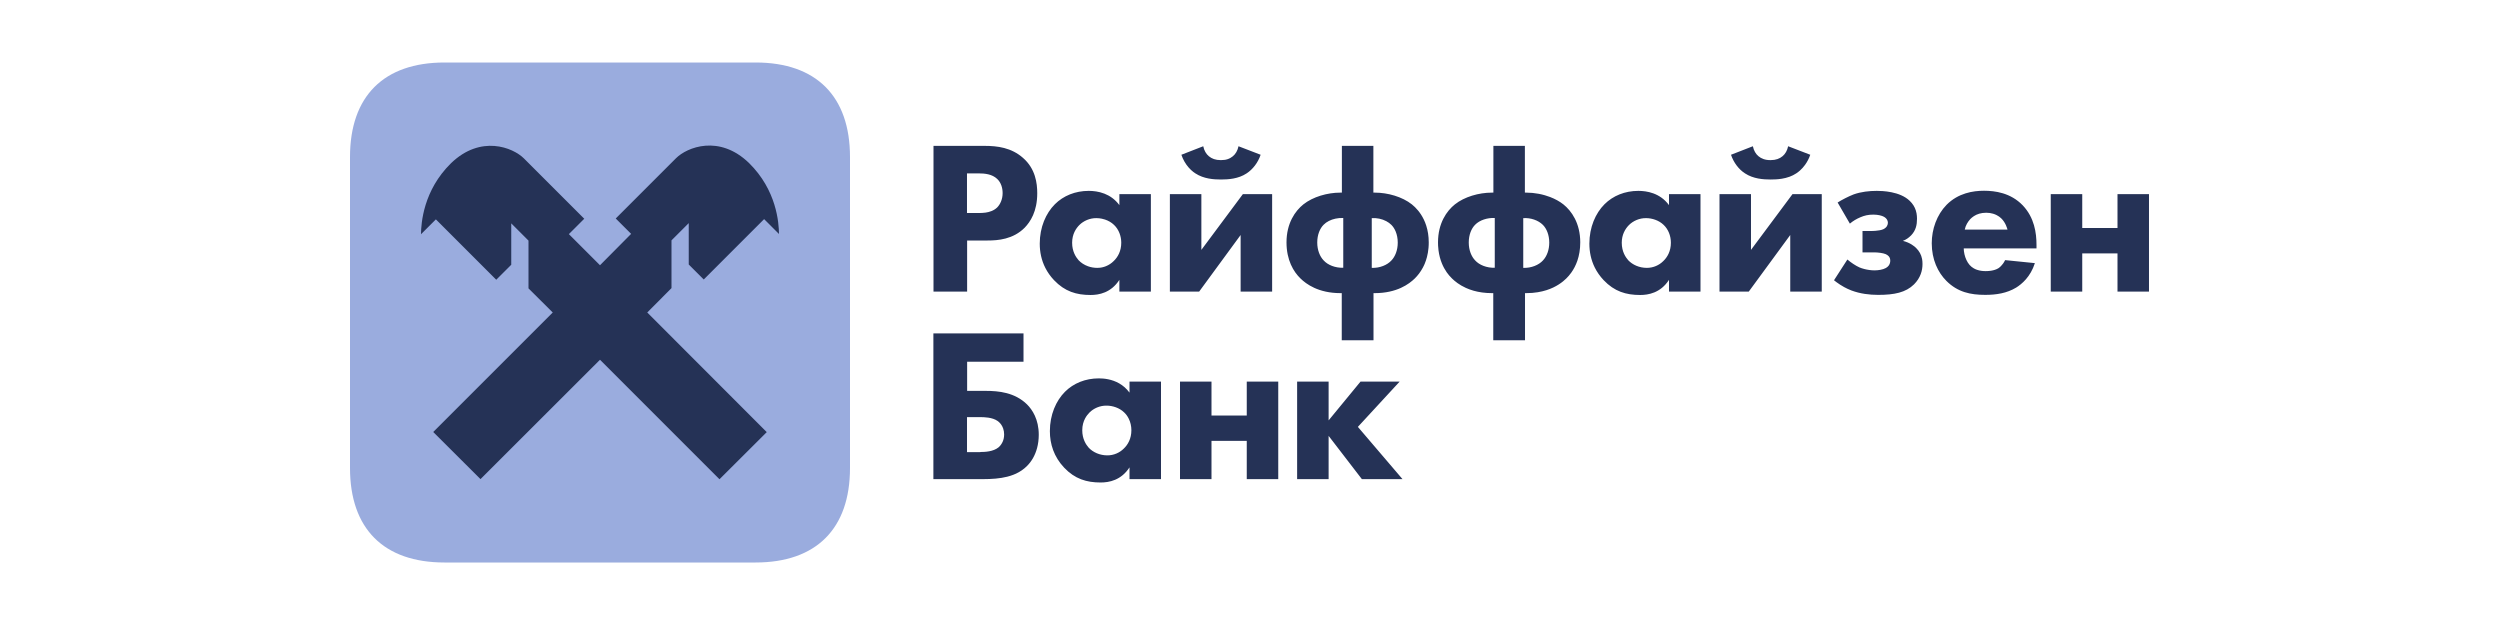
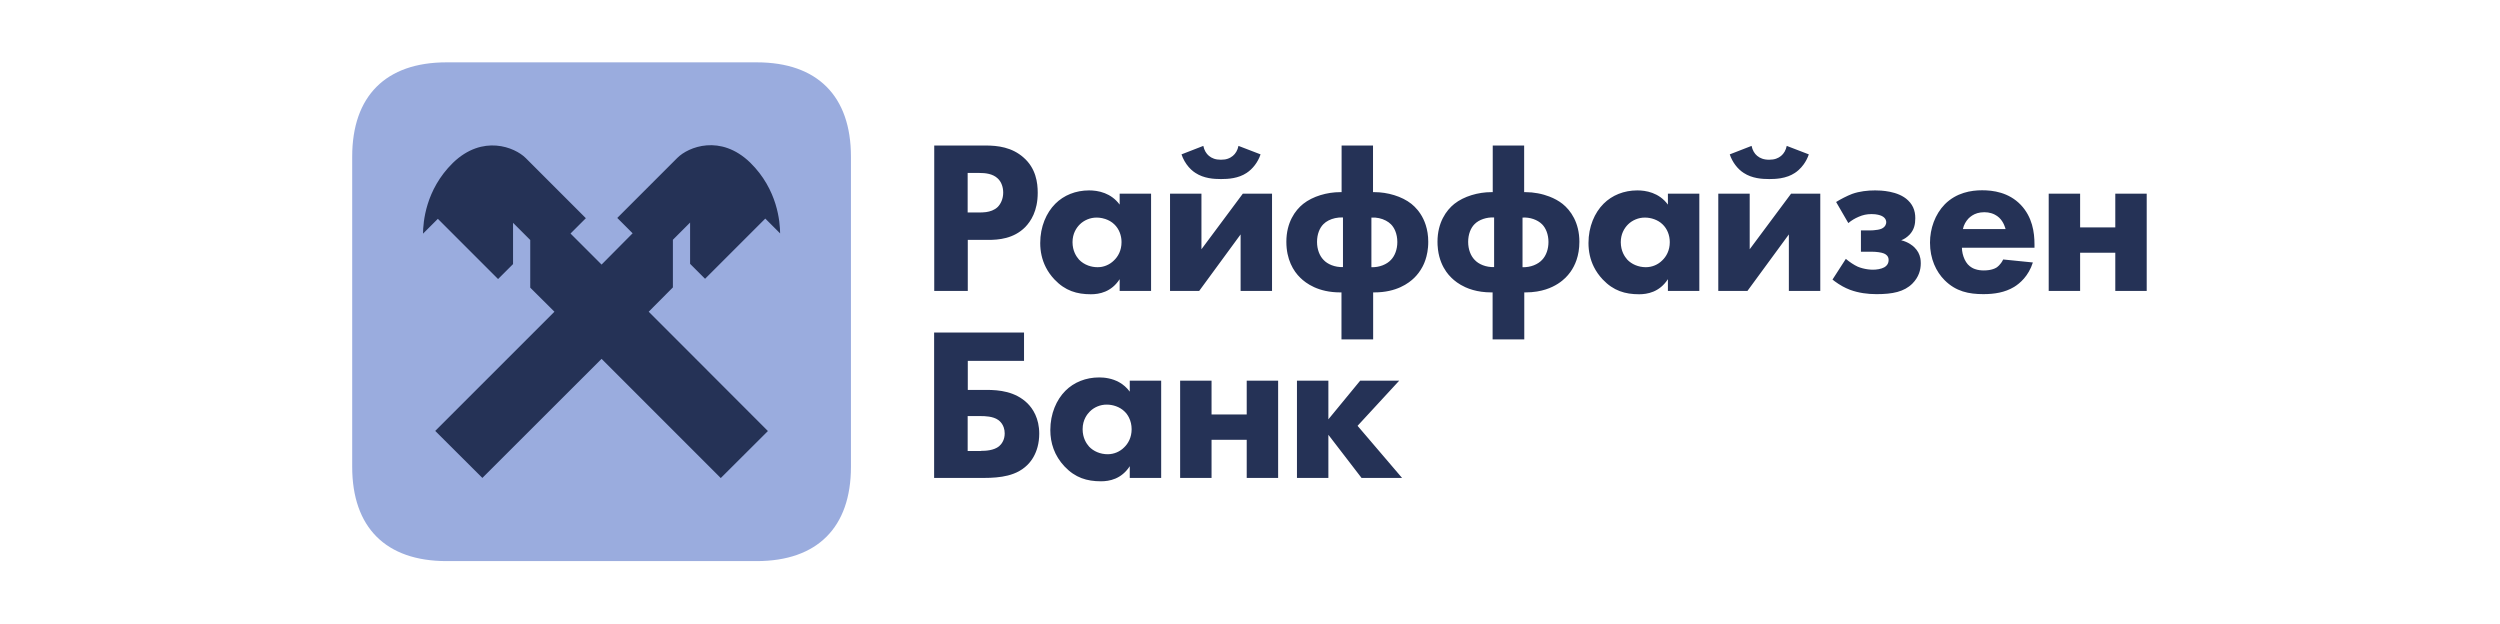
- <svg xmlns="http://www.w3.org/2000/svg" width="400" height="100" viewBox="0 0 400 100" fill="none">
-   <path d="M136 74.88C136 84.6 130.6 90 120.88 90H71.12C61.4 90 56 84.6 56 74.88V25.12C56 15.4 61.4 10 71.12 10H120.9C130.6 10 136 15.4 136 25.12V74.88Z" fill="#9AACDE" />
-   <path fill-rule="evenodd" clip-rule="evenodd" d="M107.439 46.099V38.459L110.198 35.698V42.318L112.6 44.718L122.258 35.059L124.639 37.438C124.619 35.639 124.259 30.419 119.839 26.079C115.079 21.48 109.919 23.558 108.159 25.318L98.519 34.958L100.98 37.419L96 42.438L91.019 37.458L93.48 34.999L83.839 25.359C82.079 23.599 76.919 21.519 72.16 26.118C67.74 30.458 67.38 35.678 67.359 37.479L69.74 35.098L79.399 44.759L81.8 42.36V35.739L84.559 38.498V46.138L88.439 49.999L69.318 69.119L76.88 76.659L96 57.559L115.118 76.679L122.68 69.138L103.56 49.999L107.439 46.099ZM149.341 53.34H163.761V57.88H154.742V62.541H157.742C159.76 62.541 162.361 62.781 164.32 64.701C165.161 65.54 166.202 67.08 166.202 69.559C166.202 70.308 166.109 71.025 165.93 71.695C165.63 72.814 165.085 73.797 164.32 74.559C163.8 75.08 163.21 75.478 162.563 75.781C162.269 75.916 161.962 76.034 161.644 76.134C161.487 76.184 161.329 76.229 161.167 76.27C159.991 76.568 158.679 76.661 157.281 76.661H149.341V53.34ZM156.862 72.32C157.602 72.32 158.922 72.261 159.76 71.58C159.923 71.441 160.2 71.165 160.404 70.727C160.552 70.413 160.661 70.014 160.661 69.52C160.661 69.344 160.647 69.177 160.622 69.021C160.595 68.854 160.554 68.7 160.505 68.556C160.427 68.33 160.324 68.133 160.209 67.962C160.1 67.802 159.978 67.666 159.857 67.553C159.804 67.504 159.75 67.458 159.697 67.417L159.621 67.36C158.782 66.759 157.421 66.741 156.862 66.741H154.721V72.341H156.862V72.32ZM185.76 61.06H180.721V62.82C179.748 61.498 178.455 60.922 177.312 60.688C176.763 60.575 176.249 60.54 175.819 60.54C173.661 60.54 171.761 61.319 170.4 62.68C168.961 64.119 167.98 66.36 167.98 68.98C167.98 71.04 168.619 73.079 170.26 74.82C171.981 76.64 173.86 77.199 176.101 77.199C176.761 77.199 177.593 77.117 178.43 76.759C179.238 76.414 180.052 75.811 180.721 74.779V76.661H185.76V61.06ZM173.161 68.84C173.161 68.069 173.354 67.444 173.615 66.95C173.829 66.549 174.086 66.235 174.32 66.001C174.98 65.341 175.98 64.88 177.061 64.901C177.98 64.901 179.1 65.24 179.859 65.98C179.999 66.112 180.128 66.255 180.246 66.41C180.379 66.589 180.496 66.782 180.597 66.985C180.873 67.538 181.021 68.176 181.021 68.84C181.021 70.18 180.459 71.161 179.799 71.78C179.471 72.109 179.072 72.378 178.628 72.565C178.181 72.754 177.69 72.859 177.18 72.859C175.98 72.859 174.9 72.38 174.199 71.64C173.759 71.14 173.161 70.24 173.161 68.84ZM188.8 61.06H193.839V66.48H199.481V61.06H204.52V76.661H199.481V70.54H193.839V76.661H188.8V61.06ZM212.579 61.06H207.54V76.661H212.579V69.74L217.9 76.661H224.401L217.26 68.301L223.94 61.06H217.68L212.579 67.261V61.06ZM157.559 23.34C159.58 23.34 161.82 23.62 163.679 25.261C165.679 27 165.959 29.321 165.959 30.92C165.959 33.86 164.839 35.501 163.959 36.42C162.1 38.301 159.66 38.48 158.019 38.48H154.74V46.661H149.36V23.34H157.559ZM154.719 34.08H156.64C156.925 34.08 157.289 34.074 157.68 34.019C158.307 33.93 159 33.717 159.54 33.2C160.019 32.719 160.42 31.901 160.42 30.9C160.42 30.452 160.348 30.038 160.219 29.677C160.067 29.249 159.832 28.889 159.54 28.62C158.739 27.861 157.579 27.74 156.539 27.74H154.719V34.08ZM184.14 31.06H179.1V32.82C178.41 31.881 177.556 31.317 176.711 30.986C175.795 30.626 174.886 30.54 174.199 30.54C172.04 30.54 170.141 31.319 168.78 32.68C167.341 34.119 166.36 36.36 166.36 38.98C166.36 40.312 166.627 41.636 167.26 42.876C167.606 43.554 168.06 44.206 168.64 44.821C170.361 46.64 172.24 47.199 174.481 47.199C175.139 47.199 175.965 47.119 176.798 46.765C177.61 46.42 178.428 45.818 179.1 44.779V46.661H184.14V31.06ZM171.541 38.84C171.541 37.44 172.18 36.521 172.7 36.001C173.36 35.341 174.38 34.88 175.441 34.901C175.712 34.901 176 34.931 176.292 34.991C176.463 35.026 176.633 35.071 176.804 35.129C177.328 35.306 177.834 35.585 178.239 35.98C178.626 36.346 178.926 36.804 179.123 37.321C179.207 37.541 179.273 37.771 179.32 38.007C179.341 38.11 179.357 38.215 179.37 38.322C179.38 38.406 179.386 38.492 179.39 38.579C179.397 38.665 179.401 38.751 179.401 38.84C179.401 40.18 178.839 41.161 178.179 41.78C177.834 42.125 177.413 42.405 176.942 42.594C176.759 42.668 176.568 42.728 176.37 42.771L176.152 42.814L175.949 42.839C175.821 42.853 175.692 42.859 175.56 42.859C175.036 42.859 174.534 42.767 174.076 42.602C173.488 42.39 172.974 42.057 172.579 41.64C172.139 41.14 171.541 40.24 171.541 38.84ZM192.219 31.06V39.981L198.86 31.06H203.541V46.661H198.5V37.6L191.86 46.661H187.18V31.06H192.219ZM201.701 24.761C201.28 26.019 200.441 27.101 199.46 27.74C198.14 28.62 196.52 28.721 195.361 28.721C194.201 28.721 192.6 28.62 191.261 27.74C191.146 27.666 191.033 27.588 190.922 27.501C190.797 27.405 190.673 27.3 190.554 27.187C190.427 27.066 190.303 26.938 190.184 26.802C189.684 26.227 189.275 25.524 189.02 24.761L192.519 23.4C192.659 24.099 193.001 24.66 193.42 24.999C193.88 25.38 194.46 25.62 195.34 25.62C195.556 25.62 195.753 25.606 195.936 25.579L196.041 25.563L196.144 25.542L196.282 25.507L196.42 25.466C196.749 25.357 197.02 25.197 197.26 24.999C197.68 24.66 198.021 24.099 198.161 23.4L201.701 24.761ZM214.68 46.901V54.44H219.76V46.901H219.96C223.5 46.901 225.459 45.439 226.36 44.559C226.823 44.105 227.283 43.525 227.665 42.804C227.731 42.68 227.795 42.553 227.855 42.421L227.961 42.179C228.095 41.856 228.212 41.511 228.309 41.138C228.428 40.684 228.515 40.193 228.562 39.66C228.574 39.51 228.584 39.358 228.591 39.202C228.597 39.062 228.599 38.922 228.599 38.78C228.599 37.769 228.447 36.879 228.198 36.101C227.978 35.411 227.68 34.81 227.341 34.294C227.26 34.171 227.176 34.052 227.09 33.937L227.016 33.84L226.888 33.681C226.57 33.293 226.232 32.966 225.899 32.701C224.36 31.48 222.04 30.82 219.98 30.82H219.74V23.34H214.701V30.82H214.46C212.38 30.82 210.079 31.48 208.539 32.701C207.24 33.741 205.84 35.7 205.84 38.78C205.84 41.619 206.96 43.48 208.081 44.559C208.979 45.439 210.941 46.901 214.479 46.901H214.68ZM213.658 34.987C214.07 34.897 214.499 34.86 214.921 34.88V42.841C213.64 42.88 212.439 42.401 211.779 41.661C211.179 41.04 210.76 40.02 210.76 38.801C210.76 37.561 211.179 36.56 211.779 35.959C212.242 35.485 212.92 35.149 213.658 34.987ZM222.62 41.681C221.96 42.401 220.78 42.9 219.481 42.861V34.901C220.291 34.845 221.121 35.026 221.802 35.386C222.11 35.55 222.39 35.75 222.62 35.98C222.894 36.254 223.13 36.613 223.307 37.039C223.517 37.551 223.64 38.155 223.64 38.819C223.64 40.041 223.221 41.06 222.62 41.681ZM238.922 54.44V46.901H238.72C237.581 46.901 236.607 46.749 235.776 46.515C235.322 46.387 234.913 46.233 234.545 46.066C233.492 45.589 232.772 45.001 232.322 44.559C232.168 44.411 232.014 44.249 231.864 44.07C231.732 43.916 231.603 43.749 231.479 43.573C231.189 43.157 230.92 42.678 230.698 42.131C230.449 41.521 230.26 40.826 230.159 40.041C230.128 39.804 230.106 39.557 230.093 39.304C230.085 39.134 230.081 38.959 230.081 38.78C230.081 35.7 231.481 33.741 232.781 32.701C234.32 31.48 236.621 30.82 238.702 30.82H238.942V23.34H243.981V30.82H244.222C244.861 30.82 245.525 30.883 246.183 31.007C246.516 31.068 246.847 31.147 247.174 31.241C247.462 31.323 247.744 31.418 248.019 31.523C248.804 31.825 249.532 32.22 250.141 32.701C251.442 33.741 252.84 35.7 252.84 38.78C252.84 39.911 252.663 40.881 252.38 41.712C252.125 42.456 251.783 43.087 251.407 43.616C251.148 43.978 250.875 44.29 250.601 44.559C250.026 45.123 249.014 45.925 247.431 46.428C247.01 46.562 246.547 46.675 246.043 46.757C245.484 46.85 244.871 46.901 244.201 46.901H244.002V54.44H238.922ZM239.162 34.88C237.982 34.821 236.74 35.219 236.021 35.959C235.42 36.56 235.001 37.561 235.001 38.801C235.001 40.02 235.42 41.04 236.021 41.661C236.681 42.401 237.881 42.88 239.162 42.841V34.88ZM243.72 42.861C245.022 42.9 246.202 42.401 246.862 41.681C247.18 41.352 247.447 40.91 247.628 40.386C247.789 39.921 247.881 39.393 247.881 38.819C247.881 37.6 247.462 36.58 246.862 35.98C246.121 35.24 244.9 34.821 243.72 34.901V42.861ZM272.079 31.06H267.04V32.82C265.599 30.861 263.459 30.54 262.139 30.54C259.98 30.54 258.081 31.319 256.72 32.68C255.281 34.119 254.3 36.36 254.3 38.98C254.3 40.291 254.559 41.595 255.17 42.818C255.519 43.517 255.984 44.187 256.58 44.821C258.301 46.64 260.18 47.199 262.421 47.199C263.72 47.199 265.679 46.88 267.04 44.779V46.661H272.079V31.06ZM259.481 38.84C259.481 38.19 259.619 37.645 259.818 37.195C260.048 36.673 260.361 36.28 260.64 36.001C261.3 35.341 262.32 34.88 263.381 34.901C264.3 34.901 265.42 35.24 266.179 35.98C266.919 36.679 267.341 37.719 267.341 38.84C267.341 40.18 266.779 41.161 266.119 41.78C265.459 42.44 264.52 42.859 263.5 42.859C262.299 42.859 261.22 42.38 260.519 41.64C260.307 41.399 260.059 41.064 259.857 40.626C259.641 40.156 259.481 39.563 259.481 38.84ZM280.159 31.06V39.981L286.8 31.06H291.481V46.661H286.44V37.6L279.799 46.661H275.12V31.06H280.159ZM289.641 24.761C289.446 25.345 289.16 25.89 288.813 26.371C288.57 26.708 288.297 27.012 288.001 27.277C287.809 27.45 287.608 27.604 287.4 27.74C287.065 27.962 286.711 28.135 286.35 28.27C285.934 28.424 285.511 28.527 285.096 28.595C284.45 28.7 283.827 28.721 283.301 28.721C282.141 28.721 280.54 28.62 279.201 27.74C278.221 27.119 277.38 26.019 276.96 24.761L280.459 23.4C280.599 24.099 280.941 24.66 281.36 24.999C281.59 25.189 281.849 25.343 282.162 25.45C282.474 25.559 282.84 25.62 283.28 25.62C284.16 25.62 284.74 25.38 285.2 24.999C285.414 24.827 285.607 24.596 285.766 24.319C285.916 24.052 286.033 23.743 286.101 23.4L289.641 24.761ZM296.6 31.099C295.76 31.42 294.68 31.979 294.02 32.401L295.98 35.781C296.481 35.359 297.001 35.041 297.661 34.761C298.321 34.479 298.92 34.339 299.721 34.339C300.56 34.339 301.06 34.52 301.3 34.621C301.662 34.783 301.862 35.008 301.964 35.221C302.036 35.376 302.061 35.524 302.061 35.641C302.061 35.941 301.921 36.399 301.321 36.679C301.158 36.755 300.943 36.811 300.71 36.852C300.258 36.934 299.744 36.961 299.44 36.961H298.001V40.38H299.88C300.441 40.38 301.28 40.48 301.701 40.659C301.899 40.746 302.063 40.855 302.186 40.992C302.349 41.173 302.441 41.404 302.441 41.7C302.441 41.928 302.396 42.226 302.188 42.499C302.084 42.635 301.94 42.767 301.74 42.88C301.241 43.159 300.48 43.26 299.921 43.26C299.39 43.26 298.811 43.176 298.288 43.042C298.003 42.968 297.735 42.88 297.501 42.781C296.88 42.499 296.14 42 295.581 41.521L293.441 44.841C293.638 44.999 293.963 45.254 294.394 45.534C294.596 45.663 294.818 45.799 295.061 45.933C295.414 46.126 295.811 46.315 296.241 46.48C297.641 47 299.1 47.181 300.501 47.181C303.101 47.181 304.921 46.8 306.241 45.501C306.759 44.981 307.102 44.426 307.314 43.864C307.517 43.322 307.6 42.771 307.6 42.24C307.6 42.103 307.596 41.967 307.583 41.835C307.575 41.751 307.567 41.667 307.554 41.584L307.526 41.412C307.398 40.762 307.1 40.187 306.561 39.66C306.341 39.44 305.62 38.819 304.46 38.54C304.579 38.496 304.697 38.443 304.812 38.383C304.908 38.334 305.001 38.279 305.093 38.219L305.213 38.139C305.295 38.081 305.375 38.02 305.453 37.956C305.568 37.863 305.677 37.763 305.78 37.66C306.541 36.86 306.72 35.98 306.72 34.999C306.72 34.701 306.697 34.407 306.644 34.121C306.615 33.965 306.576 33.811 306.526 33.659C306.354 33.118 306.049 32.608 305.56 32.14C303.981 30.6 301.121 30.54 300.281 30.54C299.08 30.54 297.781 30.68 296.6 31.099ZM325.84 39.74H314.199C314.199 40.03 314.238 40.355 314.314 40.684C314.458 41.305 314.736 41.942 315.141 42.399C315.34 42.621 315.562 42.795 315.795 42.929C315.957 43.024 316.126 43.1 316.294 43.159C316.794 43.338 317.302 43.379 317.719 43.379C317.998 43.379 318.28 43.359 318.552 43.318C318.998 43.248 319.415 43.118 319.74 42.919C319.799 42.88 320.4 42.499 320.819 41.619L325.581 42.1C324.88 44.3 323.48 45.46 322.579 46.019C321.08 46.92 319.401 47.179 317.641 47.179C315.299 47.179 313.239 46.759 311.42 44.94C310.061 43.579 309.08 41.519 309.08 38.92C309.08 36.679 309.88 34.38 311.461 32.761C312.396 31.823 313.453 31.264 314.491 30.939C315.538 30.61 316.566 30.52 317.439 30.52C319.181 30.52 321.699 30.84 323.64 32.859C325.501 34.821 325.84 37.259 325.84 39.2V39.74ZM321.2 36.739C321.16 36.599 320.92 35.62 320.18 34.919C319.974 34.728 319.736 34.559 319.466 34.422C319.292 34.331 319.105 34.255 318.903 34.196C318.57 34.095 318.202 34.039 317.799 34.039C317.365 34.039 316.993 34.097 316.67 34.191C316.023 34.383 315.572 34.726 315.239 35.059C314.859 35.48 314.499 36.04 314.359 36.739H321.2ZM333.159 31.06H328.12V46.661H333.159V40.54H338.8V46.661H343.839V31.06H338.8V36.48H333.159V31.06Z" fill="#253256" />
+ <svg xmlns="http://www.w3.org/2000/svg" width="401" height="100" viewBox="0 0 401 100" fill="none">
+   <path d="M136.492 74.88C136.492 84.6 131.092 90 121.372 90H71.612C61.892 90 56.492 84.6 56.492 74.88V25.12C56.492 15.4 61.892 10 71.612 10H121.392C131.092 10 136.492 15.4 136.492 25.12V74.88Z" fill="#9AACDE" />
+   <path fill-rule="evenodd" clip-rule="evenodd" d="M107.932 46.099V38.459L110.691 35.698V42.318L113.092 44.718L122.751 35.059L125.132 37.438C125.111 35.639 124.751 30.419 120.331 26.079C115.572 21.48 110.411 23.558 108.651 25.318L99.011 34.958L101.472 37.419L96.493 42.438L91.511 37.458L93.972 34.999L84.332 25.359C82.572 23.599 77.412 21.519 72.652 26.118C68.232 30.458 67.872 35.678 67.852 37.479L70.232 35.098L79.891 44.759L82.292 42.36V35.739L85.051 38.498V46.138L88.931 49.999L69.811 69.119L77.373 76.659L96.493 57.559L115.611 76.679L123.172 69.138L104.052 49.999L107.932 46.099ZM149.833 53.34H164.254V57.88H155.234V62.541H158.234C160.253 62.541 162.854 62.781 164.813 64.701C165.654 65.54 166.694 67.08 166.694 69.559C166.694 70.308 166.602 71.025 166.423 71.695C166.123 72.814 165.578 73.797 164.813 74.559C164.293 75.08 163.703 75.478 163.055 75.781C162.761 75.916 162.455 76.034 162.136 76.134C161.98 76.184 161.822 76.229 161.659 76.27C160.483 76.568 159.171 76.661 157.773 76.661H149.833V53.34ZM157.354 72.32C158.094 72.32 159.414 72.261 160.253 71.58C160.415 71.441 160.693 71.165 160.896 70.727C161.044 70.413 161.153 70.014 161.153 69.52C161.153 69.344 161.139 69.177 161.114 69.021C161.088 68.854 161.046 68.7 160.997 68.556C160.919 68.33 160.816 68.133 160.701 67.962C160.592 67.802 160.471 67.666 160.349 67.553C160.296 67.504 160.243 67.458 160.189 67.417L160.113 67.36C159.274 66.759 157.913 66.741 157.354 66.741H155.214V72.341H157.354V72.32ZM186.252 61.06H181.213V62.82C180.241 61.498 178.947 60.922 177.804 60.688C177.255 60.575 176.741 60.54 176.312 60.54C174.153 60.54 172.253 61.319 170.892 62.68C169.453 64.119 168.472 66.36 168.472 68.98C168.472 71.04 169.112 73.079 170.752 74.82C172.473 76.64 174.352 77.199 176.593 77.199C177.253 77.199 178.086 77.117 178.923 76.759C179.731 76.414 180.545 75.811 181.213 74.779V76.661H186.252V61.06ZM173.653 68.84C173.653 68.069 173.847 67.444 174.108 66.95C174.322 66.549 174.579 66.235 174.813 66.001C175.473 65.341 176.472 64.88 177.553 64.901C178.472 64.901 179.593 65.24 180.352 65.98C180.491 66.112 180.621 66.255 180.738 66.41C180.872 66.589 180.989 66.782 181.09 66.985C181.365 67.538 181.513 68.176 181.513 68.84C181.513 70.18 180.952 71.161 180.292 71.78C179.963 72.109 179.564 72.378 179.12 72.565C178.674 72.754 178.183 72.859 177.673 72.859C176.472 72.859 175.393 72.38 174.692 71.64C174.252 71.14 173.653 70.24 173.653 68.84ZM189.293 61.06H194.332V66.48H199.973V61.06H205.012V76.661H199.973V70.54H194.332V76.661H189.293V61.06ZM213.072 61.06H208.032V76.661H213.072V69.74L218.392 76.661H224.893L217.753 68.301L224.433 61.06H218.172L213.072 67.261V61.06ZM158.051 23.34C160.072 23.34 162.313 23.62 164.171 25.261C166.172 27 166.451 29.321 166.451 30.92C166.451 33.86 165.331 35.501 164.451 36.42C162.592 38.301 160.152 38.48 158.511 38.48H155.232V46.661H149.852V23.34H158.051ZM155.212 34.08H157.132C157.418 34.08 157.782 34.074 158.172 34.019C158.799 33.93 159.492 33.717 160.033 33.2C160.512 32.719 160.913 31.901 160.913 30.9C160.913 30.452 160.841 30.038 160.711 29.677C160.559 29.249 160.325 28.889 160.033 28.62C159.231 27.861 158.072 27.74 157.031 27.74H155.212V34.08ZM184.632 31.06H179.593V32.82C178.902 31.881 178.049 31.317 177.204 30.986C176.287 30.626 175.378 30.54 174.692 30.54C172.533 30.54 170.633 31.319 169.272 32.68C167.833 34.119 166.852 36.36 166.852 38.98C166.852 40.312 167.12 41.636 167.753 42.876C168.098 43.554 168.553 44.206 169.132 44.821C170.853 46.64 172.732 47.199 174.973 47.199C175.631 47.199 176.458 47.119 177.29 46.765C178.102 46.42 178.921 45.818 179.593 44.779V46.661H184.632V31.06ZM172.033 38.84C172.033 37.44 172.673 36.521 173.193 36.001C173.853 35.341 174.873 34.88 175.933 34.901C176.205 34.901 176.493 34.931 176.785 34.991C176.955 35.026 177.126 35.071 177.296 35.129C177.821 35.306 178.326 35.585 178.731 35.98C179.118 36.346 179.418 36.804 179.616 37.321C179.7 37.541 179.766 37.771 179.813 38.007C179.833 38.11 179.85 38.215 179.862 38.322C179.873 38.406 179.879 38.492 179.883 38.579C179.889 38.665 179.893 38.751 179.893 38.84C179.893 40.18 179.332 41.161 178.672 41.78C178.326 42.125 177.905 42.405 177.434 42.594C177.251 42.668 177.06 42.728 176.863 42.771L176.645 42.814L176.441 42.839C176.314 42.853 176.184 42.859 176.053 42.859C175.528 42.859 175.027 42.767 174.568 42.602C173.98 42.39 173.466 42.057 173.072 41.64C172.632 41.14 172.033 40.24 172.033 38.84ZM192.712 31.06V39.981L199.352 31.06H204.034V46.661H198.993V37.6L192.352 46.661H187.673V31.06H192.712ZM202.194 24.761C201.772 26.019 200.933 27.101 199.953 27.74C198.633 28.62 197.013 28.721 195.853 28.721C194.694 28.721 193.092 28.62 191.754 27.74C191.639 27.666 191.525 27.588 191.414 27.501C191.289 27.405 191.166 27.3 191.046 27.187C190.919 27.066 190.796 26.938 190.676 26.802C190.177 26.227 189.768 25.524 189.513 24.761L193.012 23.4C193.152 24.099 193.493 24.66 193.912 24.999C194.373 25.38 194.953 25.62 195.833 25.62C196.048 25.62 196.246 25.606 196.429 25.579L196.534 25.563L196.636 25.542L196.774 25.507L196.912 25.466C197.241 25.357 197.512 25.197 197.753 24.999C198.172 24.66 198.514 24.099 198.653 23.4L202.194 24.761ZM215.173 46.901V54.44H220.253V46.901H220.452C223.993 46.901 225.952 45.439 226.852 44.559C227.315 44.105 227.775 43.525 228.158 42.804C228.224 42.68 228.287 42.553 228.347 42.421L228.454 42.179C228.588 41.856 228.705 41.511 228.801 41.138C228.921 40.684 229.007 40.193 229.054 39.66C229.067 39.51 229.077 39.358 229.083 39.202C229.089 39.062 229.091 38.922 229.091 38.78C229.091 37.769 228.939 36.879 228.69 36.101C228.47 35.411 228.172 34.81 227.833 34.294C227.753 34.171 227.669 34.052 227.582 33.937L227.508 33.84L227.381 33.681C227.062 33.293 226.725 32.966 226.392 32.701C224.852 31.48 222.533 30.82 220.473 30.82H220.232V23.34H215.193V30.82H214.953C212.872 30.82 210.572 31.48 209.032 32.701C207.732 33.741 206.332 35.7 206.332 38.78C206.332 41.619 207.453 43.48 208.573 44.559C209.472 45.439 211.433 46.901 214.971 46.901H215.173ZM214.151 34.987C214.562 34.897 214.992 34.86 215.413 34.88V42.841C214.132 42.88 212.932 42.401 212.272 41.661C211.671 41.04 211.252 40.02 211.252 38.801C211.252 37.561 211.671 36.56 212.272 35.959C212.734 35.485 213.413 35.149 214.151 34.987ZM223.113 41.681C222.453 42.401 221.273 42.9 219.973 42.861V34.901C220.783 34.845 221.614 35.026 222.294 35.386C222.603 35.55 222.882 35.75 223.113 35.98C223.386 36.254 223.623 36.613 223.799 37.039C224.009 37.551 224.132 38.155 224.132 38.819C224.132 40.041 223.713 41.06 223.113 41.681ZM239.414 54.44V46.901H239.213C238.074 46.901 237.099 46.749 236.268 46.515C235.814 46.387 235.405 46.233 235.037 46.066C233.984 45.589 233.265 45.001 232.815 44.559C232.66 44.411 232.506 44.249 232.356 44.07C232.224 43.916 232.095 43.749 231.972 43.573C231.682 43.157 231.412 42.678 231.19 42.131C230.942 41.521 230.752 40.826 230.652 40.041C230.621 39.804 230.598 39.557 230.586 39.304C230.578 39.134 230.574 38.959 230.574 38.78C230.574 35.7 231.974 33.741 233.273 32.701C234.813 31.48 237.113 30.82 239.194 30.82H239.435V23.34H244.474V30.82H244.714C245.354 30.82 246.018 30.883 246.676 31.007C247.009 31.068 247.34 31.147 247.666 31.241C247.954 31.323 248.236 31.418 248.511 31.523C249.297 31.825 250.025 32.22 250.633 32.701C251.935 33.741 253.333 35.7 253.333 38.78C253.333 39.911 253.156 40.881 252.872 41.712C252.617 42.456 252.276 43.087 251.9 43.616C251.641 43.978 251.367 44.29 251.094 44.559C250.518 45.123 249.507 45.925 247.923 46.428C247.502 46.562 247.039 46.675 246.536 46.757C245.977 46.85 245.364 46.901 244.694 46.901H244.494V54.44H239.414ZM239.655 34.88C238.474 34.821 237.233 35.219 236.513 35.959C235.913 36.56 235.493 37.561 235.493 38.801C235.493 40.02 235.913 41.04 236.513 41.661C237.173 42.401 238.374 42.88 239.655 42.841V34.88ZM244.213 42.861C245.514 42.9 246.694 42.401 247.354 41.681C247.673 41.352 247.94 40.91 248.121 40.386C248.281 39.921 248.374 39.393 248.374 38.819C248.374 37.6 247.954 36.58 247.354 35.98C246.614 35.24 245.393 34.821 244.213 34.901V42.861ZM272.572 31.06H267.533V32.82C266.092 30.861 263.951 30.54 262.632 30.54C260.473 30.54 258.573 31.319 257.212 32.68C255.773 34.119 254.792 36.36 254.792 38.98C254.792 40.291 255.051 41.595 255.662 42.818C256.011 43.517 256.476 44.187 257.072 44.821C258.793 46.64 260.672 47.199 262.913 47.199C264.213 47.199 266.172 46.88 267.533 44.779V46.661H272.572V31.06ZM259.973 38.84C259.973 38.19 260.111 37.645 260.31 37.195C260.541 36.673 260.853 36.28 261.133 36.001C261.793 35.341 262.812 34.88 263.873 34.901C264.792 34.901 265.913 35.24 266.671 35.98C267.412 36.679 267.833 37.719 267.833 38.84C267.833 40.18 267.272 41.161 266.612 41.78C265.952 42.44 265.012 42.859 263.993 42.859C262.792 42.859 261.713 42.38 261.011 41.64C260.8 41.399 260.551 41.064 260.349 40.626C260.134 40.156 259.973 39.563 259.973 38.84ZM280.652 31.06V39.981L287.292 31.06H291.974V46.661H286.933V37.6L280.292 46.661H275.613V31.06H280.652ZM290.134 24.761C289.938 25.345 289.653 25.89 289.305 26.371C289.062 26.708 288.789 27.012 288.493 27.277C288.302 27.45 288.1 27.604 287.893 27.74C287.558 27.962 287.204 28.135 286.842 28.27C286.427 28.424 286.003 28.527 285.588 28.595C284.942 28.7 284.319 28.721 283.793 28.721C282.634 28.721 281.032 28.62 279.694 27.74C278.713 27.119 277.872 26.019 277.453 24.761L280.952 23.4C281.092 24.099 281.433 24.66 281.852 24.999C282.083 25.189 282.342 25.343 282.654 25.45C282.967 25.559 283.333 25.62 283.773 25.62C284.653 25.62 285.232 25.38 285.693 24.999C285.907 24.827 286.1 24.596 286.258 24.319C286.408 24.052 286.525 23.743 286.593 23.4L290.134 24.761ZM297.093 31.099C296.252 31.42 295.173 31.979 294.513 32.401L296.472 35.781C296.974 35.359 297.494 35.041 298.154 34.761C298.814 34.479 299.412 34.339 300.214 34.339C301.053 34.339 301.552 34.52 301.793 34.621C302.155 34.783 302.354 35.008 302.457 35.221C302.529 35.376 302.553 35.524 302.553 35.641C302.553 35.941 302.414 36.399 301.813 36.679C301.651 36.755 301.435 36.811 301.203 36.852C300.75 36.934 300.236 36.961 299.932 36.961H298.493V40.38H300.372C300.933 40.38 301.772 40.48 302.194 40.659C302.391 40.746 302.555 40.855 302.679 40.992C302.841 41.173 302.934 41.404 302.934 41.7C302.934 41.928 302.889 42.226 302.681 42.499C302.576 42.635 302.432 42.767 302.233 42.88C301.733 43.159 300.972 43.26 300.413 43.26C299.883 43.26 299.303 43.176 298.781 43.042C298.495 42.968 298.228 42.88 297.993 42.781C297.372 42.499 296.632 42 296.073 41.521L293.933 44.841C294.13 44.999 294.455 45.254 294.887 45.534C295.088 45.663 295.31 45.799 295.553 45.933C295.907 46.126 296.303 46.315 296.733 46.48C298.133 47 299.593 47.181 300.993 47.181C303.594 47.181 305.413 46.8 306.733 45.501C307.251 44.981 307.595 44.426 307.806 43.864C308.01 43.322 308.092 42.771 308.092 42.24C308.092 42.103 308.088 41.967 308.076 41.835C308.067 41.751 308.059 41.667 308.047 41.584L308.018 41.412C307.891 40.762 307.592 40.187 307.054 39.66C306.834 39.44 306.112 38.819 304.953 38.54C305.072 38.496 305.189 38.443 305.304 38.383C305.401 38.334 305.493 38.279 305.586 38.219L305.705 38.139C305.787 38.081 305.868 38.02 305.946 37.956C306.061 37.863 306.17 37.763 306.273 37.66C307.033 36.86 307.212 35.98 307.212 34.999C307.212 34.701 307.19 34.407 307.136 34.121C307.107 33.965 307.068 33.811 307.019 33.659C306.846 33.118 306.542 32.608 306.053 32.14C304.474 30.6 301.614 30.54 300.773 30.54C299.572 30.54 298.273 30.68 297.093 31.099ZM326.332 39.74H314.692C314.692 40.03 314.731 40.355 314.807 40.684C314.951 41.305 315.228 41.942 315.633 42.399C315.833 42.621 316.055 42.795 316.287 42.929C316.449 43.024 316.618 43.1 316.787 43.159C317.286 43.338 317.794 43.379 318.211 43.379C318.491 43.379 318.773 43.359 319.044 43.318C319.49 43.248 319.907 43.118 320.232 42.919C320.292 42.88 320.892 42.499 321.312 41.619L326.073 42.1C325.372 44.3 323.972 45.46 323.072 46.019C321.573 46.92 319.893 47.179 318.133 47.179C315.791 47.179 313.731 46.759 311.912 44.94C310.553 43.579 309.572 41.519 309.572 38.92C309.572 36.679 310.372 34.38 311.953 32.761C312.889 31.823 313.945 31.264 314.984 30.939C316.03 30.61 317.058 30.52 317.932 30.52C319.673 30.52 322.192 30.84 324.132 32.859C325.993 34.821 326.332 37.259 326.332 39.2V39.74ZM321.692 36.739C321.653 36.599 321.412 35.62 320.672 34.919C320.467 34.728 320.228 34.559 319.959 34.422C319.784 34.331 319.597 34.255 319.396 34.196C319.062 34.095 318.694 34.039 318.291 34.039C317.858 34.039 317.486 34.097 317.163 34.191C316.515 34.383 316.065 34.726 315.732 35.059C315.352 35.48 314.992 36.04 314.852 36.739H321.692ZM333.651 31.06H328.612V46.661H333.651V40.54H339.293V46.661H344.332V31.06H339.293V36.48H333.651V31.06Z" fill="#253256" />
</svg>
